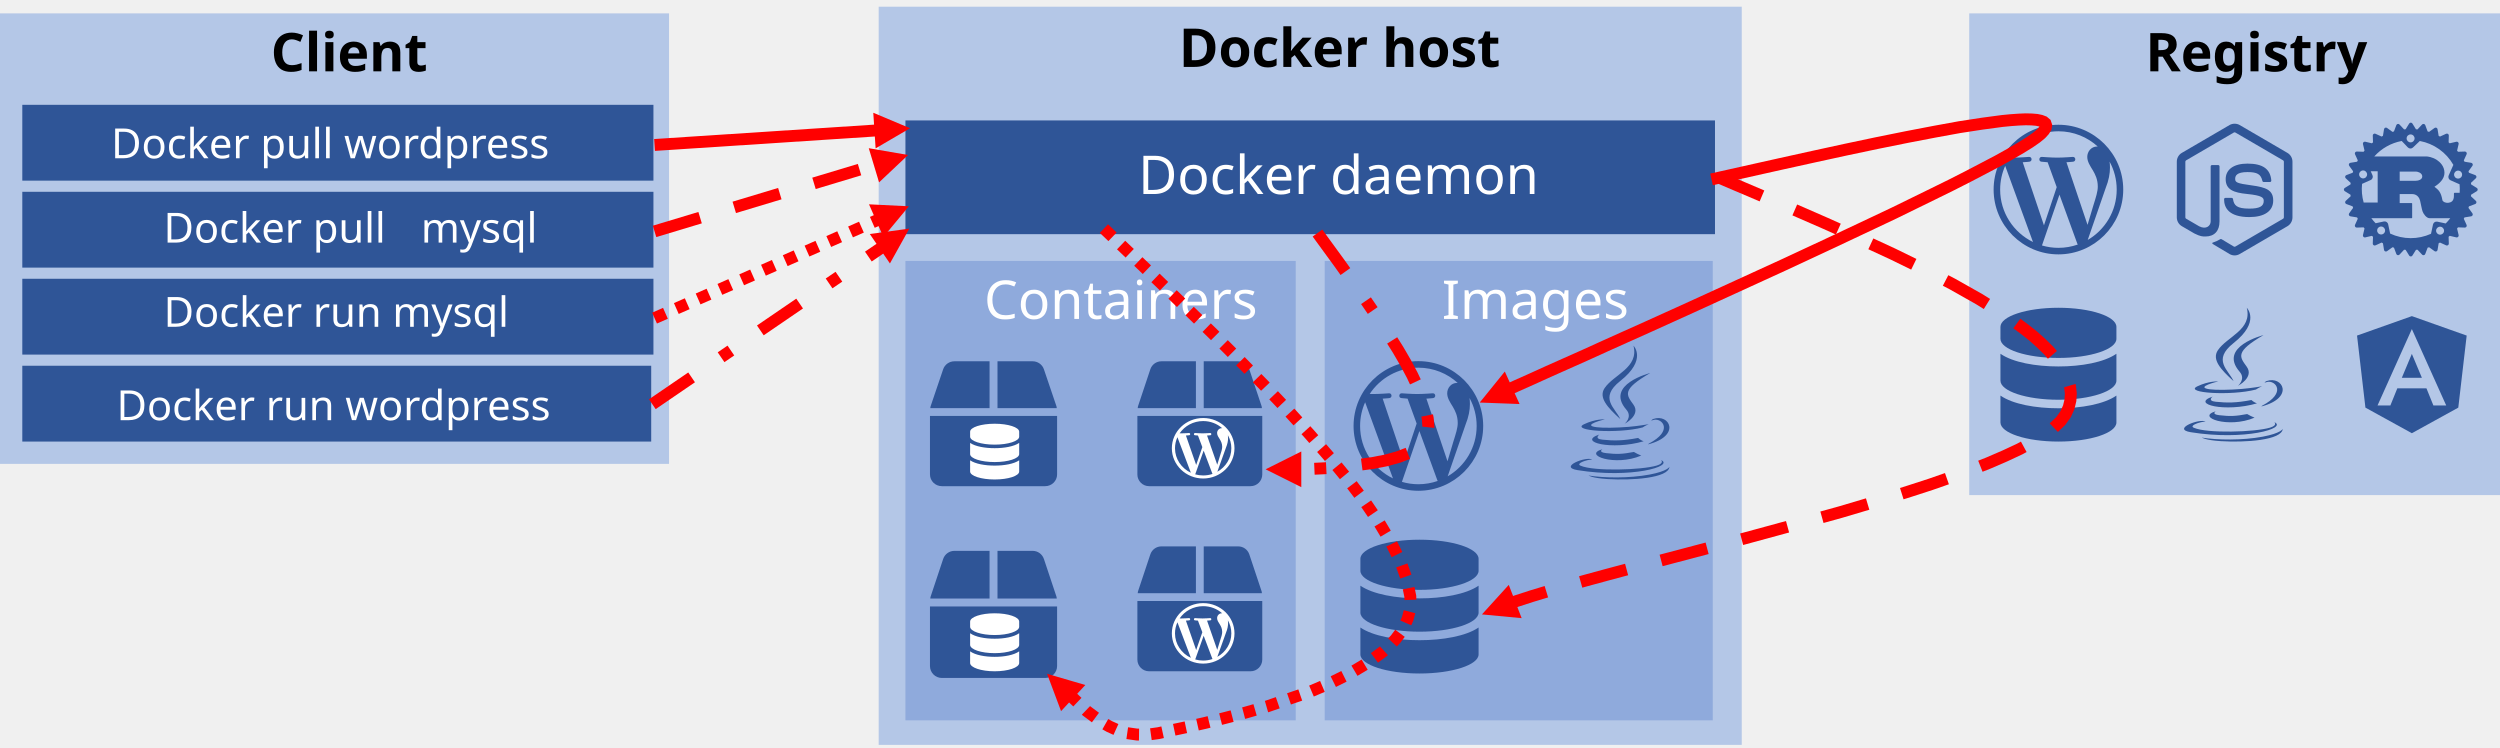
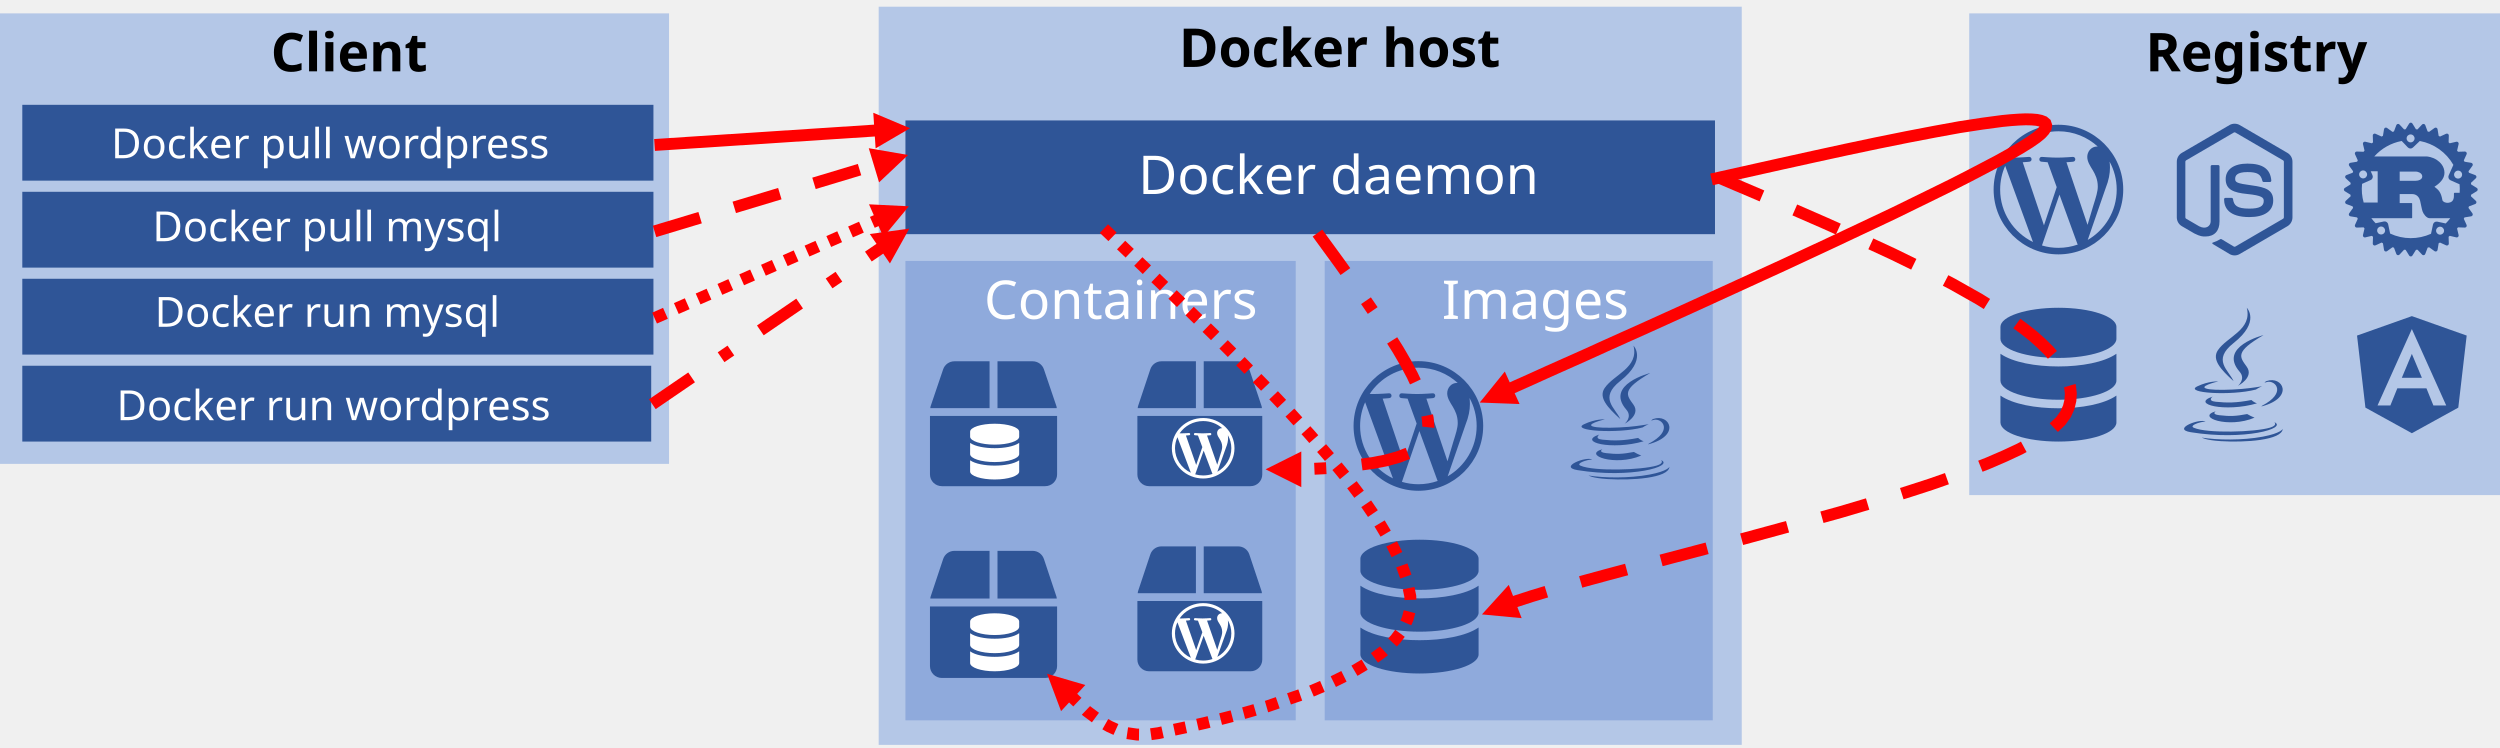
<svg xmlns="http://www.w3.org/2000/svg" width="1121" height="335" overflow="hidden" version="1.1" id="svg116">
  <defs id="defs52">
    <clipPath id="clip0">
      <path d="M84 203 1205 203 1205 538 84 538Z" fill-rule="evenodd" clip-rule="evenodd" id="path1" />
    </clipPath>
    <clipPath id="clip1">
      <path d="M981 341 1033 341 1033 401 981 401Z" fill-rule="evenodd" clip-rule="evenodd" id="path2" />
    </clipPath>
    <clipPath id="clip2">
      <path d="M981 341 1033 341 1033 401 981 401Z" fill-rule="evenodd" clip-rule="evenodd" id="path3" />
    </clipPath>
    <clipPath id="clip3">
      <path d="M981 341 1033 341 1033 401 981 401Z" fill-rule="evenodd" clip-rule="evenodd" id="path4" />
    </clipPath>
    <clipPath id="clip4">
      <path d="M977 258 1037 258 1037 318 977 318Z" fill-rule="evenodd" clip-rule="evenodd" id="path5" />
    </clipPath>
    <clipPath id="clip5">
      <path d="M977 258 1037 258 1037 318 977 318Z" fill-rule="evenodd" clip-rule="evenodd" id="path6" />
    </clipPath>
    <clipPath id="clip6">
      <path d="M977 258 1037 258 1037 318 977 318Z" fill-rule="evenodd" clip-rule="evenodd" id="path7" />
    </clipPath>
    <clipPath id="clip7">
      <path d="M1135 258 1195 258 1195 318 1135 318Z" fill-rule="evenodd" clip-rule="evenodd" id="path8" />
    </clipPath>
    <clipPath id="clip8">
      <path d="M1135 258 1195 258 1195 318 1135 318Z" fill-rule="evenodd" clip-rule="evenodd" id="path9" />
    </clipPath>
    <clipPath id="clip9">
      <path d="M1135 258 1195 258 1195 318 1135 318Z" fill-rule="evenodd" clip-rule="evenodd" id="path10" />
    </clipPath>
    <clipPath id="clip10">
      <path d="M1063 341 1108 341 1108 401 1063 401Z" fill-rule="evenodd" clip-rule="evenodd" id="path11" />
    </clipPath>
    <clipPath id="clip11">
      <path d="M1063 341 1108 341 1108 401 1063 401Z" fill-rule="evenodd" clip-rule="evenodd" id="path12" />
    </clipPath>
    <clipPath id="clip12">
      <path d="M1063 341 1108 341 1108 401 1063 401Z" fill-rule="evenodd" clip-rule="evenodd" id="path13" />
    </clipPath>
    <clipPath id="clip13">
      <path d="M1060 258 1112 258 1112 318 1060 318Z" fill-rule="evenodd" clip-rule="evenodd" id="path14" />
    </clipPath>
    <clipPath id="clip14">
      <path d="M1060 258 1112 258 1112 318 1060 318Z" fill-rule="evenodd" clip-rule="evenodd" id="path15" />
    </clipPath>
    <clipPath id="clip15">
      <path d="M1060 258 1112 258 1112 318 1060 318Z" fill-rule="evenodd" clip-rule="evenodd" id="path16" />
    </clipPath>
    <clipPath id="clip16">
      <path d="M1139 341 1192 341 1192 401 1139 401Z" fill-rule="evenodd" clip-rule="evenodd" id="path17" />
    </clipPath>
    <clipPath id="clip17">
      <path d="M1139 341 1192 341 1192 401 1139 401Z" fill-rule="evenodd" clip-rule="evenodd" id="path18" />
    </clipPath>
    <clipPath id="clip18">
      <path d="M1139 341 1192 341 1192 401 1139 401Z" fill-rule="evenodd" clip-rule="evenodd" id="path19" />
    </clipPath>
    <clipPath id="clip19">
      <path d="M501 365 558 365 558 421 501 421Z" fill-rule="evenodd" clip-rule="evenodd" id="path20" />
    </clipPath>
    <clipPath id="clip20">
      <path d="M501 365 558 365 558 421 501 421Z" fill-rule="evenodd" clip-rule="evenodd" id="path21" />
    </clipPath>
    <clipPath id="clip21">
      <path d="M501 365 558 365 558 421 501 421Z" fill-rule="evenodd" clip-rule="evenodd" id="path22" />
    </clipPath>
    <clipPath id="clip22">
      <path d="M690 364 750 364 750 424 690 424Z" fill-rule="evenodd" clip-rule="evenodd" id="path23" />
    </clipPath>
    <clipPath id="clip23">
      <path d="M690 364 750 364 750 424 690 424Z" fill-rule="evenodd" clip-rule="evenodd" id="path24" />
    </clipPath>
    <clipPath id="clip24">
      <path d="M690 364 750 364 750 424 690 424Z" fill-rule="evenodd" clip-rule="evenodd" id="path25" />
    </clipPath>
    <clipPath id="clip25">
      <path d="M694 445 747 445 747 505 694 505Z" fill-rule="evenodd" clip-rule="evenodd" id="path26" />
    </clipPath>
    <clipPath id="clip26">
      <path d="M694 445 747 445 747 505 694 505Z" fill-rule="evenodd" clip-rule="evenodd" id="path27" />
    </clipPath>
    <clipPath id="clip27">
      <path d="M694 445 747 445 747 505 694 505Z" fill-rule="evenodd" clip-rule="evenodd" id="path28" />
    </clipPath>
    <clipPath id="clip28">
      <path d="M788 358 833 358 833 418 788 418Z" fill-rule="evenodd" clip-rule="evenodd" id="path29" />
    </clipPath>
    <clipPath id="clip29">
      <path d="M788 358 833 358 833 418 788 418Z" fill-rule="evenodd" clip-rule="evenodd" id="path30" />
    </clipPath>
    <clipPath id="clip30">
      <path d="M788 358 833 358 833 418 788 418Z" fill-rule="evenodd" clip-rule="evenodd" id="path31" />
    </clipPath>
    <clipPath id="clip31">
      <path d="M519 393 541 393 541 418 519 418Z" fill-rule="evenodd" clip-rule="evenodd" id="path32" />
    </clipPath>
    <clipPath id="clip32">
      <path d="M519 393 541 393 541 418 519 418Z" fill-rule="evenodd" clip-rule="evenodd" id="path33" />
    </clipPath>
    <clipPath id="clip33">
      <path d="M519 393 541 393 541 418 519 418Z" fill-rule="evenodd" clip-rule="evenodd" id="path34" />
    </clipPath>
    <clipPath id="clip34">
      <path d="M501 450 558 450 558 507 501 507Z" fill-rule="evenodd" clip-rule="evenodd" id="path35" />
    </clipPath>
    <clipPath id="clip35">
      <path d="M501 450 558 450 558 507 501 507Z" fill-rule="evenodd" clip-rule="evenodd" id="path36" />
    </clipPath>
    <clipPath id="clip36">
      <path d="M501 450 558 450 558 507 501 507Z" fill-rule="evenodd" clip-rule="evenodd" id="path37" />
    </clipPath>
    <clipPath id="clip37">
      <path d="M519 478 541 478 541 504 519 504Z" fill-rule="evenodd" clip-rule="evenodd" id="path38" />
    </clipPath>
    <clipPath id="clip38">
      <path d="M519 478 541 478 541 504 519 504Z" fill-rule="evenodd" clip-rule="evenodd" id="path39" />
    </clipPath>
    <clipPath id="clip39">
      <path d="M519 478 541 478 541 504 519 504Z" fill-rule="evenodd" clip-rule="evenodd" id="path40" />
    </clipPath>
    <clipPath id="clip40">
      <path d="M594 365 650 365 650 421 594 421Z" fill-rule="evenodd" clip-rule="evenodd" id="path41" />
    </clipPath>
    <clipPath id="clip41">
      <path d="M594 365 650 365 650 421 594 421Z" fill-rule="evenodd" clip-rule="evenodd" id="path42" />
    </clipPath>
    <clipPath id="clip42">
      <path d="M594 365 650 365 650 421 594 421Z" fill-rule="evenodd" clip-rule="evenodd" id="path43" />
    </clipPath>
    <clipPath id="clip43">
      <path d="M609 390 638 390 638 418 609 418Z" fill-rule="evenodd" clip-rule="evenodd" id="path44" />
    </clipPath>
    <clipPath id="clip44">
      <path d="M609 390 638 390 638 418 609 418Z" fill-rule="evenodd" clip-rule="evenodd" id="path45" />
    </clipPath>
    <clipPath id="clip45">
      <path d="M609 390 638 390 638 418 609 418Z" fill-rule="evenodd" clip-rule="evenodd" id="path46" />
    </clipPath>
    <clipPath id="clip46">
      <path d="M594 448 650 448 650 504 594 504Z" fill-rule="evenodd" clip-rule="evenodd" id="path47" />
    </clipPath>
    <clipPath id="clip47">
      <path d="M594 448 650 448 650 504 594 504Z" fill-rule="evenodd" clip-rule="evenodd" id="path48" />
    </clipPath>
    <clipPath id="clip48">
      <path d="M594 448 650 448 650 504 594 504Z" fill-rule="evenodd" clip-rule="evenodd" id="path49" />
    </clipPath>
    <clipPath id="clip49">
      <path d="M609 473 638 473 638 501 609 501Z" fill-rule="evenodd" clip-rule="evenodd" id="path50" />
    </clipPath>
    <clipPath id="clip50">
      <path d="M609 473 638 473 638 501 609 501Z" fill-rule="evenodd" clip-rule="evenodd" id="path51" />
    </clipPath>
    <clipPath id="clip51">
      <path d="M609 473 638 473 638 501 609 501Z" fill-rule="evenodd" clip-rule="evenodd" id="path52" />
    </clipPath>
  </defs>
  <g clip-path="url(#clip0)" transform="translate(-84 -203)" id="g116">
    <rect x="967" y="209" width="238" height="216" fill="#B4C7E7" id="rect52" />
    <text font-family="Calibri,Calibri_MSFontService,sans-serif" font-weight="700" font-size="24" transform="translate(1046.04 235)" id="text52">Registry</text>
    <g clip-path="url(#clip1)" id="g55">
      <g clip-path="url(#clip2)" id="g54">
        <g clip-path="url(#clip3)" id="g53">
          <path d="M52 8.49 52 13.796C52 18.472 40.354 22.286 26 22.286 11.646 22.286 0 18.472 0 13.796L0 8.49C0 3.814 11.646 0 26 0 40.354 0 52 3.814 52 8.49ZM52 20.429 52 32.367C52 37.043 40.354 40.857 26 40.857 11.646 40.857 0 37.043 0 32.367L0 20.429C5.586 24.276 15.81 26.066 26 26.066 36.19 26.066 46.414 24.276 52 20.429ZM52 39 52 50.939C52 55.615 40.354 59.429 26 59.429 11.646 59.429 0 55.615 0 50.939L0 39C5.586 42.847 15.81 44.638 26 44.638 36.19 44.638 46.414 42.847 52 39Z" fill="#2F5597" transform="matrix(1 0 -0 1.00962 981 341)" id="path53" />
        </g>
      </g>
    </g>
    <g clip-path="url(#clip4)" id="g58">
      <g clip-path="url(#clip5)" id="g57">
        <g clip-path="url(#clip6)" id="g56">
          <path d="M1007 258.938C990.98 258.938 977.938 271.969 977.938 288 977.938 304.02 990.98 317.063 1007 317.063 1023.02 317.063 1036.06 304.02 1036.06 288 1036.06 271.969 1023.02 258.938 1007 258.938ZM980.867 288C980.867 284.215 981.676 280.617 983.129 277.371L995.598 311.52C986.879 307.277 980.867 298.336 980.867 288ZM1007 314.133C1004.43 314.133 1001.96 313.758 999.617 313.066L1007.46 290.285 1015.48 312.293C1015.54 312.422 1015.6 312.539 1015.67 312.656 1012.96 313.605 1010.05 314.133 1007 314.133ZM1010.6 275.754C1012.17 275.672 1013.59 275.508 1013.59 275.508 1014.99 275.344 1014.83 273.27 1013.42 273.352 1013.42 273.352 1009.19 273.68 1006.46 273.68 1003.89 273.68 999.582 273.352 999.582 273.352 998.176 273.27 998.012 275.426 999.418 275.508 999.418 275.508 1000.75 275.672 1002.16 275.754L1006.23 286.91 1000.51 304.055 990.992 275.754C992.563 275.672 993.98 275.508 993.98 275.508 995.387 275.344 995.223 273.27 993.816 273.352 993.816 273.352 989.586 273.68 986.855 273.68 986.363 273.68 985.789 273.668 985.168 273.645 989.844 266.555 997.871 261.867 1007 261.867 1013.8 261.867 1020 264.469 1024.65 268.723 1024.53 268.711 1024.43 268.699 1024.31 268.699 1021.74 268.699 1019.93 270.938 1019.93 273.34 1019.93 275.496 1021.17 277.313 1022.49 279.469 1023.49 281.203 1024.65 283.441 1024.65 286.676 1024.65 288.914 1023.79 291.504 1022.66 295.125L1020.05 303.832 1010.6 275.754ZM1020.14 310.582 1028.12 287.508C1029.61 283.781 1030.11 280.805 1030.11 278.145 1030.11 277.184 1030.05 276.293 1029.93 275.461 1031.97 279.188 1033.13 283.453 1033.13 288 1033.13 297.645 1027.91 306.059 1020.14 310.582Z" fill="#2F5597" id="path55" />
        </g>
      </g>
    </g>
    <g clip-path="url(#clip7)" id="g61">
      <g clip-path="url(#clip8)" id="g60">
        <g clip-path="url(#clip9)" id="g59">
          <path d="M1194.59 287.268 1192.04 285.684C1192.02 285.45 1192 285.224 1191.97 284.995L1194.16 282.945C1194.51 282.62 1194.53 282.075 1194.21 281.727 1194.11 281.63 1194 281.556 1193.88 281.509L1191.07 280.454C1191 280.234 1190.94 280.011 1190.87 279.793L1192.63 277.352C1192.91 276.966 1192.82 276.428 1192.43 276.15 1192.32 276.073 1192.2 276.021 1192.07 276L1189.09 275.514C1188.98 275.311 1188.88 275.109 1188.77 274.91L1190.02 272.166C1190.22 271.733 1190.03 271.222 1189.59 271.025 1189.47 270.97 1189.34 270.943 1189.21 270.948L1186.18 271.055C1186.04 270.881 1185.9 270.709 1185.76 270.539L1186.45 267.591C1186.55 267.127 1186.27 266.663 1185.8 266.555 1185.67 266.525 1185.54 266.525 1185.41 266.555L1182.46 267.25C1182.29 267.107 1182.12 266.966 1181.95 266.827L1182.05 263.801C1182.07 263.326 1181.7 262.924 1181.23 262.904 1181.09 262.898 1180.96 262.924 1180.83 262.98L1178.09 264.238C1177.89 264.128 1177.69 264.022 1177.49 263.918L1177 260.939C1176.92 260.47 1176.48 260.151 1176.01 260.227 1175.88 260.249 1175.76 260.3 1175.65 260.378L1173.2 262.132C1172.99 262.063 1172.76 262 1172.54 261.936L1171.49 259.124C1171.32 258.678 1170.82 258.453 1170.38 258.62 1170.25 258.666 1170.14 258.741 1170.05 258.838L1168 261.032C1167.77 261.007 1167.54 260.987 1167.31 260.967L1165.73 258.408C1165.48 258.003 1164.95 257.878 1164.55 258.129 1164.43 258.199 1164.34 258.294 1164.27 258.408L1162.68 260.965C1162.45 260.985 1162.22 261.005 1162 261.029L1159.94 258.836C1159.62 258.488 1159.07 258.47 1158.73 258.795 1158.63 258.885 1158.56 258.997 1158.51 259.121L1157.45 261.934C1157.23 261.998 1157.01 262.061 1156.79 262.131L1154.35 260.373C1153.96 260.096 1153.43 260.184 1153.15 260.571 1153.07 260.679 1153.02 260.803 1153 260.934L1152.51 263.912C1152.31 264.018 1152.11 264.122 1151.91 264.232L1149.17 262.986C1148.73 262.789 1148.22 262.98 1148.02 263.413 1147.97 263.536 1147.94 263.671 1147.95 263.807L1148.06 266.831C1147.88 266.971 1147.7 267.111 1147.54 267.254L1144.59 266.555C1144.13 266.446 1143.66 266.735 1143.55 267.199 1143.52 267.328 1143.52 267.462 1143.55 267.591L1144.25 270.539C1144.11 270.709 1143.96 270.882 1143.83 271.056L1140.8 270.949C1140.5 270.94 1140.22 271.084 1140.05 271.331 1139.89 271.579 1139.86 271.896 1139.99 272.167L1141.24 274.91C1141.13 275.109 1141.02 275.312 1140.92 275.515L1137.94 276C1137.47 276.076 1137.15 276.519 1137.23 276.989 1137.25 277.12 1137.3 277.244 1137.38 277.352L1139.14 279.792C1139.07 280.011 1139 280.234 1138.94 280.455L1136.13 281.51C1135.68 281.677 1135.46 282.174 1135.62 282.619 1135.67 282.743 1135.74 282.855 1135.84 282.946L1138.03 284.996C1138.01 285.225 1137.99 285.455 1137.97 285.686L1135.41 287.268C1135 287.518 1134.88 288.049 1135.13 288.453 1135.2 288.567 1135.29 288.662 1135.41 288.732L1137.96 290.316C1137.98 290.55 1138 290.775 1138.03 291.004L1135.84 293.054C1135.49 293.379 1135.47 293.924 1135.79 294.272 1135.89 294.369 1136 294.443 1136.12 294.49L1138.93 295.545C1139 295.766 1139.06 295.987 1139.13 296.207L1137.37 298.648C1137.1 299.034 1137.18 299.572 1137.57 299.85 1137.68 299.927 1137.8 299.979 1137.93 300L1140.91 300.486C1141.02 300.688 1141.12 300.891 1141.23 301.089L1139.99 303.834C1139.86 304.106 1139.89 304.422 1140.05 304.67 1140.22 304.922 1140.5 305.068 1140.8 305.052L1143.83 304.945C1143.97 305.119 1144.11 305.291 1144.25 305.461L1143.55 308.409C1143.45 308.873 1143.73 309.337 1144.2 309.445 1144.33 309.475 1144.46 309.475 1144.59 309.445L1147.54 308.75C1147.71 308.893 1147.88 309.034 1148.06 309.173L1147.95 312.199C1147.93 312.675 1148.3 313.074 1148.78 313.091 1148.91 313.095 1149.04 313.069 1149.17 313.014L1151.91 311.762C1152.11 311.872 1152.31 311.977 1152.51 312.082L1153 315.061C1153.08 315.53 1153.52 315.849 1153.99 315.773 1154.12 315.751 1154.24 315.699 1154.35 315.621L1156.79 313.863C1157.01 313.934 1157.23 313.996 1157.46 314.06L1158.51 316.873C1158.68 317.318 1159.18 317.543 1159.62 317.375 1159.74 317.329 1159.86 317.254 1159.95 317.159L1162 314.965C1162.22 314.989 1162.46 315.009 1162.69 315.029L1164.27 317.586C1164.52 317.991 1165.05 318.116 1165.45 317.865 1165.57 317.795 1165.66 317.7 1165.73 317.586L1167.32 315.029C1167.55 315.009 1167.78 314.989 1168.01 314.964L1170.06 317.159C1170.38 317.506 1170.93 317.523 1171.28 317.197 1171.37 317.107 1171.45 316.996 1171.49 316.873L1172.55 314.06C1172.77 313.996 1172.99 313.934 1173.21 313.863L1175.65 315.621C1176.03 315.899 1176.57 315.812 1176.85 315.427 1176.93 315.318 1176.98 315.193 1177 315.061L1177.49 312.082C1177.69 311.977 1177.89 311.872 1178.09 311.762L1180.84 313.014C1181.27 313.211 1181.78 313.02 1181.98 312.587 1182.03 312.465 1182.06 312.333 1182.05 312.199L1181.95 309.173C1182.12 309.034 1182.29 308.893 1182.46 308.75L1185.41 309.445C1185.87 309.554 1186.34 309.265 1186.45 308.801 1186.48 308.672 1186.48 308.538 1186.45 308.409L1185.75 305.461C1185.89 305.291 1186.03 305.12 1186.17 304.945L1189.2 305.052C1189.5 305.065 1189.78 304.92 1189.95 304.67 1190.11 304.422 1190.14 304.106 1190.01 303.834L1188.76 301.09C1188.87 300.891 1188.98 300.688 1189.08 300.486L1192.06 300C1192.53 299.924 1192.85 299.481 1192.77 299.011 1192.75 298.88 1192.7 298.756 1192.62 298.648L1190.86 296.207C1190.93 295.987 1191 295.766 1191.06 295.545L1193.87 294.49C1194.32 294.323 1194.54 293.826 1194.38 293.381 1194.33 293.257 1194.26 293.145 1194.16 293.054L1191.96 291.004C1191.99 290.775 1192.01 290.545 1192.03 290.316L1194.59 288.732C1194.99 288.482 1195.12 287.951 1194.87 287.547 1194.8 287.433 1194.7 287.338 1194.59 287.268ZM1176.9 302.394C1176.02 302.205 1175.15 302.766 1174.96 303.646L1174.07 307.826C1168.24 310.466 1161.55 310.435 1155.74 307.739L1154.85 303.56C1154.66 302.682 1153.8 302.122 1152.92 302.308 1152.92 302.308 1152.92 302.308 1152.92 302.309L1149.23 303.101C1148.54 302.394 1147.9 301.642 1147.32 300.85L1165.27 300.85C1165.47 300.85 1165.61 300.816 1165.61 300.626L1165.61 294.275C1165.61 294.091 1165.47 294.052 1165.27 294.052L1160.02 294.052 1160.02 290.026 1165.7 290.026C1166.22 290.026 1168.48 290.176 1169.19 293.058 1169.42 293.943 1169.92 296.824 1170.26 297.745 1170.59 298.779 1171.97 300.846 1173.43 300.846L1182.7 300.846C1182.07 301.678 1181.4 302.465 1180.66 303.2ZM1179.92 306.436C1179.92 307.422 1179.12 308.222 1178.13 308.222 1177.14 308.222 1176.34 307.422 1176.34 306.436 1176.34 305.452 1177.14 304.653 1178.13 304.65L1178.18 304.65C1179.14 304.677 1179.91 305.469 1179.91 306.436ZM1153.48 306.356C1153.48 307.343 1152.68 308.142 1151.69 308.141 1150.7 308.14 1149.9 307.34 1149.91 306.354 1149.91 305.368 1150.7 304.57 1151.69 304.569L1151.74 304.569C1152.71 304.601 1153.47 305.392 1153.47 306.356ZM1143.15 285.439 1147 283.729C1147.82 283.365 1148.19 282.404 1147.83 281.582 1147.83 281.582 1147.83 281.581 1147.83 281.58L1147.03 279.797 1150.15 279.797 1150.15 293.828 1143.87 293.828C1143.09 291.104 1142.85 288.255 1143.15 285.439ZM1141.83 281.214C1141.83 280.227 1142.63 279.427 1143.62 279.427L1143.67 279.427C1144.66 279.454 1145.43 280.276 1145.41 281.262 1145.38 282.248 1144.56 283.025 1143.57 282.997 1142.6 282.97 1141.84 282.179 1141.84 281.212ZM1160.02 284.084 1160.02 279.945 1167.44 279.945C1167.82 279.945 1170.14 280.386 1170.14 282.127 1170.14 283.567 1168.36 284.084 1166.89 284.084ZM1181.76 293.943C1180.61 294.075 1179.34 293.46 1179.18 292.76 1178.5 288.953 1177.38 288.143 1175.6 286.737 1177.81 285.336 1180.1 283.263 1180.1 280.495 1180.1 277.505 1178.05 275.621 1176.66 274.697 1174.69 273.408 1172.52 273.146 1171.94 273.146L1148.63 273.146C1151.85 269.546 1156.17 267.108 1160.92 266.21L1163.67 269.093C1164.29 269.741 1165.31 269.768 1165.96 269.151 1165.97 269.149 1165.97 269.147 1165.97 269.145L1169.05 266.215C1175.39 267.403 1180.89 271.322 1184.09 276.929L1181.98 281.684C1181.63 282.506 1181.99 283.463 1182.81 283.832L1186.87 285.628C1186.99 286.895 1187.01 288.171 1186.91 289.441L1184.65 289.441C1184.43 289.441 1184.34 289.59 1184.34 289.808L1184.34 290.842C1184.34 293.273 1182.97 293.81 1181.76 293.943ZM1163.13 265.056C1163.13 264.072 1163.92 263.275 1164.91 263.273L1164.96 263.273C1165.95 263.301 1166.72 264.122 1166.7 265.108 1166.67 266.094 1165.85 266.871 1164.86 266.844 1163.89 266.817 1163.12 266.024 1163.13 265.056ZM1186.19 283.078C1185.21 283.078 1184.41 282.279 1184.41 281.292 1184.41 280.306 1185.21 279.506 1186.19 279.506L1186.24 279.506C1187.23 279.521 1188.02 280.332 1188 281.318 1187.99 282.304 1187.18 283.092 1186.19 283.078Z" fill="#2F5597" id="path58" />
        </g>
      </g>
    </g>
    <g clip-path="url(#clip10)" id="g64">
      <g clip-path="url(#clip11)" id="g63">
        <g clip-path="url(#clip12)" id="g62">
          <path d="M1095.55 377.668C1096.7 376.883 1098.29 376.203 1098.29 376.203 1098.29 376.203 1093.75 377.023 1089.24 377.398 1083.72 377.855 1077.79 377.949 1074.82 377.551 1067.77 376.613 1078.68 374.023 1078.68 374.023 1078.68 374.023 1074.45 373.742 1069.24 376.25 1063.09 379.227 1084.47 380.586 1095.55 377.668ZM1085.54 373.906C1083.31 368.902 1075.8 364.508 1085.54 356.82 1097.69 347.234 1091.46 341 1091.46 341 1093.98 350.902 1082.6 353.902 1078.49 360.055 1075.68 364.262 1079.86 368.773 1085.54 373.906ZM1098.97 353.258C1098.98 353.258 1078.44 358.391 1088.25 369.688 1091.14 373.016 1087.49 376.016 1087.49 376.016 1087.49 376.016 1094.83 372.219 1091.46 367.473 1088.31 363.043 1085.89 360.84 1098.97 353.258ZM1098.25 384.957C1098.19 385.069 1098.11 385.171 1098.02 385.262 1113.06 381.313 1107.52 371.328 1100.34 373.859 1099.95 374.002 1099.62 374.259 1099.38 374.598 1099.8 374.446 1100.23 374.328 1100.67 374.246 1104.3 373.484 1109.52 379.109 1098.25 384.957ZM1103.78 392.258C1103.78 392.258 1105.48 393.652 1101.92 394.742 1095.13 396.793 1073.7 397.414 1067.75 394.824 1065.6 393.898 1069.62 392.598 1070.89 392.328 1072.2 392.047 1072.96 392.094 1072.96 392.094 1070.58 390.418 1057.57 395.387 1066.35 396.805 1090.29 400.695 1109.99 395.059 1103.78 392.258ZM1077.58 387.406C1068.36 389.984 1083.2 395.305 1094.94 390.277 1093.79 389.832 1092.69 389.291 1091.63 388.66 1086.4 389.656 1083.97 389.727 1079.21 389.188 1075.29 388.742 1077.58 387.406 1077.58 387.406ZM1098.65 398.797C1089.43 400.531 1078.05 400.332 1071.31 399.219 1071.31 399.207 1072.7 400.355 1079.8 400.813 1090.6 401.504 1107.2 400.426 1107.58 395.316 1107.58 395.316 1106.83 397.25 1098.65 398.797ZM1093.54 382.367C1086.61 383.703 1082.59 383.668 1077.51 383.141 1073.59 382.73 1076.15 380.832 1076.15 380.832 1065.98 384.207 1081.8 388.027 1096.02 383.867 1095.1 383.543 1094.26 383.032 1093.54 382.367Z" fill="#2F5597" id="path61" />
        </g>
      </g>
    </g>
    <g clip-path="url(#clip13)" id="g67">
      <g clip-path="url(#clip14)" id="g66">
        <g clip-path="url(#clip15)" id="g65">
          <path d="M26 58.964C25.222 58.964 24.433 58.755 23.748 58.361L16.587 54.124C15.519 53.52 16.041 53.312 16.389 53.196 17.817 52.696 18.107 52.592 19.628 51.721 19.79 51.629 19.999 51.663 20.162 51.768L25.663 55.029C25.861 55.145 26.139 55.145 26.325 55.029L47.763 42.656C47.961 42.54 48.088 42.308 48.088 42.076L48.088 17.329C48.088 17.086 47.961 16.865 47.752 16.738L26.325 4.376C26.128 4.26 25.861 4.26 25.663 4.376L4.248 16.749C4.039 16.865 3.912 17.097 3.912 17.341L3.912 42.076C3.912 42.308 4.039 42.54 4.248 42.645L10.121 46.034C13.313 47.624 15.263 45.755 15.263 43.863L15.263 19.442C15.263 19.094 15.542 18.827 15.89 18.827L18.606 18.827C18.943 18.827 19.233 19.094 19.233 19.442L19.233 43.875C19.233 48.123 16.912 50.561 12.884 50.561 11.642 50.561 10.667 50.561 7.951 49.214L2.333 45.976C0.94 45.175 0.081 43.678 0.081 42.064L0.081 17.329C0.081 15.728 0.94 14.219 2.333 13.418L23.748 1.045C25.106 0.279 26.905 0.279 28.252 1.045L49.69 13.43C51.083 14.23 51.942 15.728 51.942 17.341L51.942 42.076C51.942 43.678 51.083 45.175 49.69 45.987L28.252 58.361C27.567 58.755 26.789 58.964 26 58.964ZM43.306 34.578C43.306 29.946 40.172 28.716 33.591 27.846 26.929 26.963 26.255 26.511 26.255 24.955 26.255 23.667 26.824 21.949 31.757 21.949 36.156 21.949 37.781 22.901 38.455 25.872 38.513 26.151 38.768 26.36 39.058 26.36L41.844 26.36C42.018 26.36 42.18 26.29 42.296 26.163 42.413 26.035 42.471 25.861 42.459 25.687 42.029 20.568 38.629 18.188 31.757 18.188 25.64 18.188 21.995 20.765 21.995 25.095 21.995 29.784 25.629 31.084 31.49 31.664 38.513 32.349 39.058 33.382 39.058 34.763 39.058 37.154 37.131 38.176 32.616 38.176 26.94 38.176 25.698 36.748 25.28 33.928 25.234 33.626 24.979 33.405 24.665 33.405L21.891 33.405C21.543 33.405 21.276 33.684 21.276 34.02 21.276 37.63 23.238 41.937 32.628 41.937 39.406 41.925 43.306 39.244 43.306 34.578Z" fill="#2F5597" transform="matrix(1 0 -0 1.00962 1060 258)" id="path64" />
        </g>
      </g>
    </g>
    <g clip-path="url(#clip16)" id="g70">
      <g clip-path="url(#clip17)" id="g69">
        <g clip-path="url(#clip18)" id="g68">
          <path d="M21.762 31.418 30.691 31.418 26.227 20.684 21.762 31.418ZM26.227 3.75 1.875 12.469 5.602 44.777 26.227 56.25 46.852 44.777 50.578 12.469ZM41.484 43.805 35.789 43.805 32.719 36.141 19.758 36.141 16.688 43.805 10.98 43.805 26.227 9.551Z" fill="#2F5597" transform="matrix(1.00952 0 -0 1 1139 341)" id="path67" />
        </g>
      </g>
    </g>
    <rect x="478" y="206" width="387" height="331" fill="#B4C7E7" id="rect70" />
    <text font-family="Calibri,Calibri_MSFontService,sans-serif" font-weight="700" font-size="24" transform="translate(612.621 233)" id="text70">Docker host</text>
    <rect x="490" y="257" width="363" height="51" fill="#2F5597" id="rect71" />
    <text fill="#FFFFFF" font-family="Calibri,Calibri_MSFontService,sans-serif" font-weight="400" font-size="24" transform="translate(594.374 290)" id="text71">Docker daemon</text>
    <rect x="490" y="320" width="175" height="206" fill="#8FAADC" id="rect72" />
    <text fill="#FFFFFF" font-family="Calibri,Calibri_MSFontService,sans-serif" font-weight="400" font-size="24" transform="translate(525.243 346)" id="text72">Containers</text>
    <rect x="678" y="320" width="174" height="206" fill="#8FAADC" id="rect73" />
    <text fill="#FFFFFF" font-family="Calibri,Calibri_MSFontService,sans-serif" font-weight="400" font-size="24" transform="translate(730.542 346)" id="text73">Images</text>
    <g clip-path="url(#clip19)" id="g75">
      <g clip-path="url(#clip20)" id="g74">
        <g clip-path="url(#clip21)" id="g73">
          <path d="M55.727 20.191 50.192 3.587C49.481 1.444 47.48 0 45.216 0L29.75 0 29.75 21 55.858 21C55.814 20.727 55.814 20.453 55.727 20.191ZM26.25 0 10.784 0C8.52 0 6.519 1.444 5.808 3.587L0.273 20.191C0.186 20.453 0.186 20.727 0.142 21L26.25 21 26.25 0ZM0 24.5 0 50.75C0 53.648 2.352 56 5.25 56L50.75 56C53.648 56 56 53.648 56 50.75L56 24.5 0 24.5Z" fill="#2F5597" transform="matrix(1.01786 0 -0 1 501 365)" id="path73" />
        </g>
      </g>
    </g>
    <g clip-path="url(#clip22)" id="g78">
      <g clip-path="url(#clip23)" id="g77">
        <g clip-path="url(#clip24)" id="g76">
          <path d="M720 364.938C703.98 364.938 690.938 377.969 690.938 394 690.938 410.02 703.98 423.063 720 423.063 736.02 423.063 749.063 410.02 749.063 394 749.063 377.969 736.02 364.938 720 364.938ZM693.867 394C693.867 390.215 694.676 386.617 696.129 383.371L708.598 417.52C699.879 413.277 693.867 404.336 693.867 394ZM720 420.133C717.434 420.133 714.961 419.758 712.617 419.066L720.457 396.285 728.484 418.293C728.543 418.422 728.602 418.539 728.672 418.656 725.965 419.605 723.047 420.133 720 420.133ZM723.598 381.754C725.168 381.672 726.586 381.508 726.586 381.508 727.992 381.344 727.828 379.27 726.422 379.352 726.422 379.352 722.191 379.68 719.461 379.68 716.895 379.68 712.582 379.352 712.582 379.352 711.176 379.27 711.012 381.426 712.418 381.508 712.418 381.508 713.754 381.672 715.16 381.754L719.227 392.91 713.508 410.055 703.992 381.754C705.563 381.672 706.98 381.508 706.98 381.508 708.387 381.344 708.223 379.27 706.816 379.352 706.816 379.352 702.586 379.68 699.855 379.68 699.363 379.68 698.789 379.668 698.168 379.645 702.844 372.555 710.871 367.867 720 367.867 726.797 367.867 732.996 370.469 737.648 374.723 737.531 374.711 737.426 374.699 737.309 374.699 734.742 374.699 732.926 376.938 732.926 379.34 732.926 381.496 734.168 383.313 735.492 385.469 736.488 387.203 737.648 389.441 737.648 392.676 737.648 394.914 736.793 397.504 735.656 401.125L733.055 409.832 723.598 381.754ZM733.137 416.582 741.117 393.508C742.605 389.781 743.109 386.805 743.109 384.145 743.109 383.184 743.051 382.293 742.934 381.461 744.973 385.188 746.133 389.453 746.133 394 746.133 403.645 740.906 412.059 733.137 416.582Z" fill="#2F5597" id="path75" />
        </g>
      </g>
    </g>
    <g clip-path="url(#clip25)" id="g81">
      <g clip-path="url(#clip26)" id="g80">
        <g clip-path="url(#clip27)" id="g79">
          <path d="M52.5 8.571 52.5 13.929C52.5 18.65 40.742 22.5 26.25 22.5 11.758 22.5 0 18.65 0 13.929L0 8.571C0 3.85 11.758 0 26.25 0 40.742 0 52.5 3.85 52.5 8.571ZM52.5 20.625 52.5 32.679C52.5 37.4 40.742 41.25 26.25 41.25 11.758 41.25 0 37.4 0 32.679L0 20.625C5.64 24.509 15.962 26.317 26.25 26.317 36.538 26.317 46.86 24.509 52.5 20.625ZM52.5 39.375 52.5 51.429C52.5 56.15 40.742 60 26.25 60 11.758 60 0 56.15 0 51.429L0 39.375C5.64 43.259 15.962 45.067 26.25 45.067 36.538 45.067 46.86 43.259 52.5 39.375Z" fill="#2F5597" transform="matrix(1.00952 0 -0 1 694 445)" id="path78" />
        </g>
      </g>
    </g>
    <g clip-path="url(#clip28)" id="g84">
      <g clip-path="url(#clip29)" id="g83">
        <g clip-path="url(#clip30)" id="g82">
          <path d="M820.548 394.668C821.696 393.883 823.29 393.203 823.29 393.203 823.29 393.203 818.755 394.023 814.243 394.398 808.723 394.855 802.794 394.949 799.817 394.551 792.774 393.613 803.684 391.023 803.684 391.023 803.684 391.023 799.454 390.742 794.239 393.25 788.087 396.227 809.473 397.586 820.548 394.668ZM810.54 390.906C808.313 385.902 800.802 381.508 810.54 373.82 822.688 364.234 816.458 358 816.458 358 818.977 367.902 807.598 370.902 803.485 377.055 800.684 381.262 804.856 385.773 810.54 390.906ZM823.97 370.258C823.981 370.258 803.438 375.391 813.247 386.688 816.141 390.016 812.485 393.016 812.485 393.016 812.485 393.016 819.833 389.219 816.458 384.473 813.305 380.043 810.891 377.84 823.97 370.258ZM823.255 401.957C823.191 402.069 823.112 402.171 823.02 402.262 838.055 398.313 832.524 388.328 825.341 390.859 824.953 391.002 824.617 391.259 824.38 391.598 824.799 391.446 825.23 391.328 825.669 391.246 829.302 390.484 834.516 396.109 823.255 401.957ZM828.781 409.258C828.781 409.258 830.48 410.652 826.918 411.742 820.133 413.793 798.699 414.414 792.746 411.824 790.602 410.898 794.621 409.598 795.887 409.328 797.199 409.047 797.961 409.094 797.961 409.094 795.582 407.418 782.574 412.387 791.352 413.805 815.286 417.695 834.992 412.059 828.781 409.258ZM802.583 404.406C793.36 406.984 808.196 412.305 819.938 407.277 818.793 406.832 817.688 406.291 816.634 405.66 811.395 406.656 808.97 406.727 804.212 406.188 800.286 405.742 802.583 404.406 802.583 404.406ZM823.653 415.797C814.43 417.531 803.052 417.332 796.313 416.219 796.313 416.207 797.696 417.355 804.798 417.813 815.602 418.504 832.196 417.426 832.583 412.316 832.583 412.316 831.833 414.25 823.653 415.797ZM818.544 399.367C811.606 400.703 807.587 400.668 802.513 400.141 798.587 399.73 801.153 397.832 801.153 397.832 790.981 401.207 806.802 405.027 821.016 400.867 820.098 400.543 819.256 400.032 818.544 399.367Z" fill="#2F5597" id="path81" />
        </g>
      </g>
    </g>
    <g clip-path="url(#clip31)" id="g87">
      <g clip-path="url(#clip32)" id="g86">
        <g clip-path="url(#clip33)" id="g85">
          <path d="M21.875 3.571 21.875 5.804C21.875 7.771 16.976 9.375 10.938 9.375 4.899 9.375 0 7.771 0 5.804L0 3.571C0 1.604 4.899 0 10.938 0 16.976 0 21.875 1.604 21.875 3.571ZM21.875 8.594 21.875 13.616C21.875 15.583 16.976 17.188 10.938 17.188 4.899 17.188 0 15.583 0 13.616L0 8.594C2.35 10.212 6.651 10.965 10.938 10.965 15.224 10.965 19.525 10.212 21.875 8.594ZM21.875 16.406 21.875 21.429C21.875 23.396 16.976 25 10.938 25 4.899 25 0 23.396 0 21.429L0 16.406C2.35 18.025 6.651 18.778 10.938 18.778 15.224 18.778 19.525 18.025 21.875 16.406Z" fill="#FFFFFF" transform="matrix(1.00571 0 -0 1 519 393)" id="path84" />
        </g>
      </g>
    </g>
    <g clip-path="url(#clip34)" id="g90">
      <g clip-path="url(#clip35)" id="g89">
        <g clip-path="url(#clip36)" id="g88">
          <path d="M557.722 470.551 552.089 453.652C551.365 451.47 549.328 450 547.023 450L531.281 450 531.281 471.375 557.855 471.375C557.811 471.097 557.811 470.818 557.722 470.551ZM527.719 450 511.977 450C509.672 450 507.635 451.47 506.912 453.652L501.278 470.551C501.189 470.818 501.189 471.097 501.145 471.375L527.719 471.375 527.719 450ZM501 474.938 501 501.656C501 504.606 503.394 507 506.344 507L552.656 507C555.606 507 558 504.606 558 501.656L558 474.938 501 474.938Z" fill="#2F5597" id="path87" />
        </g>
      </g>
    </g>
    <g clip-path="url(#clip37)" id="g93">
      <g clip-path="url(#clip38)" id="g92">
        <g clip-path="url(#clip39)" id="g91">
          <path d="M22 3.592 22 5.837C22 7.815 17.073 9.429 11 9.429 4.927 9.429 0 7.815 0 5.837L0 3.592C0 1.614 4.927 0 11 0 17.073 0 22 1.614 22 3.592ZM22 8.643 22 13.694C22 15.672 17.073 17.286 11 17.286 4.927 17.286 0 15.672 0 13.694L0 8.643C2.363 10.27 6.689 11.028 11 11.028 15.311 11.028 19.637 10.27 22 8.643ZM22 16.5 22 21.551C22 23.529 17.073 25.143 11 25.143 4.927 25.143 0 23.529 0 21.551L0 16.5C2.363 18.128 6.689 18.885 11 18.885 15.311 18.885 19.637 18.128 22 16.5Z" fill="#FFFFFF" transform="matrix(1 0 -0 1.03409 519 478)" id="path90" />
        </g>
      </g>
    </g>
    <g clip-path="url(#clip40)" id="g96">
      <g clip-path="url(#clip41)" id="g95">
        <g clip-path="url(#clip42)" id="g94">
          <path d="M649.727 385.191 644.192 368.587C643.481 366.444 641.48 365 639.216 365L623.75 365 623.75 386 649.858 386C649.814 385.727 649.814 385.453 649.727 385.191ZM620.25 365 604.784 365C602.52 365 600.519 366.444 599.808 368.587L594.273 385.191C594.186 385.453 594.186 385.727 594.142 386L620.25 386 620.25 365ZM594 389.5 594 415.75C594 418.648 596.352 421 599.25 421L644.75 421C647.648 421 650 418.648 650 415.75L650 389.5 594 389.5Z" fill="#2F5597" id="path93" />
        </g>
      </g>
    </g>
    <g clip-path="url(#clip43)" id="g99">
      <g clip-path="url(#clip44)" id="g98">
        <g clip-path="url(#clip45)" id="g97">
          <path d="M14 0.438C6.524 0.438 0.438 6.519 0.438 14 0.438 21.476 6.524 27.562 14 27.562 21.476 27.562 27.562 21.476 27.562 14 27.562 6.519 21.476 0.438 14 0.438ZM1.805 14C1.805 12.234 2.182 10.555 2.86 9.04L8.679 24.976C4.61 22.996 1.805 18.823 1.805 14ZM14 26.195C12.802 26.195 11.648 26.02 10.555 25.698L14.213 15.066 17.959 25.337C17.987 25.397 18.014 25.452 18.047 25.506 16.784 25.949 15.422 26.195 14 26.195ZM15.679 8.285C16.412 8.247 17.073 8.17 17.073 8.17 17.73 8.094 17.653 7.126 16.997 7.164 16.997 7.164 15.023 7.317 13.748 7.317 12.551 7.317 10.538 7.164 10.538 7.164 9.882 7.126 9.805 8.132 10.462 8.17 10.462 8.17 11.085 8.247 11.741 8.285L13.639 13.491 10.97 21.492 6.53 8.285C7.263 8.247 7.924 8.17 7.924 8.17 8.58 8.094 8.504 7.126 7.848 7.164 7.848 7.164 5.873 7.317 4.599 7.317 4.37 7.317 4.102 7.312 3.812 7.301 5.994 3.992 9.74 1.805 14 1.805 17.172 1.805 20.065 3.019 22.236 5.004 22.181 4.998 22.132 4.993 22.077 4.993 20.88 4.993 20.032 6.037 20.032 7.159 20.032 8.165 20.612 9.012 21.23 10.019 21.695 10.828 22.236 11.873 22.236 13.382 22.236 14.427 21.837 15.635 21.306 17.325L20.092 21.388 15.679 8.285ZM20.131 24.538 23.855 13.77C24.549 12.031 24.784 10.642 24.784 9.401 24.784 8.952 24.757 8.537 24.702 8.148 25.654 9.887 26.195 11.878 26.195 14 26.195 18.501 23.756 22.427 20.131 24.538Z" fill="#FFFFFF" transform="matrix(1.03571 0 -0 1 609 390)" id="path96" />
        </g>
      </g>
    </g>
    <g clip-path="url(#clip46)" id="g102">
      <g clip-path="url(#clip47)" id="g101">
        <g clip-path="url(#clip48)" id="g100">
          <path d="M649.727 468.191 644.192 451.587C643.481 449.444 641.48 448 639.216 448L623.75 448 623.75 469 649.858 469C649.814 468.727 649.814 468.453 649.727 468.191ZM620.25 448 604.784 448C602.52 448 600.519 449.444 599.808 451.587L594.273 468.191C594.186 468.453 594.186 468.727 594.142 469L620.25 469 620.25 448ZM594 472.5 594 498.75C594 501.648 596.352 504 599.25 504L644.75 504C647.648 504 650 501.648 650 498.75L650 472.5 594 472.5Z" fill="#2F5597" id="path99" />
        </g>
      </g>
    </g>
    <g clip-path="url(#clip49)" id="g105">
      <g clip-path="url(#clip50)" id="g104">
        <g clip-path="url(#clip51)" id="g103">
          <path d="M14 0.438C6.524 0.438 0.438 6.519 0.438 14 0.438 21.476 6.524 27.562 14 27.562 21.476 27.562 27.562 21.476 27.562 14 27.562 6.519 21.476 0.438 14 0.438ZM1.805 14C1.805 12.234 2.182 10.555 2.86 9.04L8.679 24.976C4.61 22.996 1.805 18.823 1.805 14ZM14 26.195C12.802 26.195 11.648 26.02 10.555 25.698L14.213 15.066 17.959 25.337C17.987 25.397 18.014 25.452 18.047 25.506 16.784 25.949 15.422 26.195 14 26.195ZM15.679 8.285C16.412 8.247 17.073 8.17 17.073 8.17 17.73 8.094 17.653 7.126 16.997 7.164 16.997 7.164 15.023 7.317 13.748 7.317 12.551 7.317 10.538 7.164 10.538 7.164 9.882 7.126 9.805 8.132 10.462 8.17 10.462 8.17 11.085 8.247 11.741 8.285L13.639 13.491 10.97 21.492 6.53 8.285C7.263 8.247 7.924 8.17 7.924 8.17 8.58 8.094 8.504 7.126 7.848 7.164 7.848 7.164 5.873 7.317 4.599 7.317 4.37 7.317 4.102 7.312 3.812 7.301 5.994 3.992 9.74 1.805 14 1.805 17.172 1.805 20.065 3.019 22.236 5.004 22.181 4.998 22.132 4.993 22.077 4.993 20.88 4.993 20.032 6.037 20.032 7.159 20.032 8.165 20.612 9.012 21.23 10.019 21.695 10.828 22.236 11.873 22.236 13.382 22.236 14.427 21.837 15.635 21.306 17.325L20.092 21.388 15.679 8.285ZM20.131 24.538 23.855 13.77C24.549 12.031 24.784 10.642 24.784 9.401 24.784 8.952 24.757 8.537 24.702 8.148 25.654 9.887 26.195 11.878 26.195 14 26.195 18.501 23.756 22.427 20.131 24.538Z" fill="#FFFFFF" transform="matrix(1.03571 0 -0 1 609 473)" id="path102" />
        </g>
      </g>
    </g>
    <rect x="84" y="209" width="300" height="202" fill="#B4C7E7" id="rect105" />
    <text font-family="Calibri,Calibri_MSFontService,sans-serif" font-weight="700" font-size="24" transform="translate(205.422 235)" id="text105">Client</text>
    <rect x="94" y="250" width="283" height="34" fill="#2F5597" id="rect106" />
    <text fill="#ffffff" font-family="Calibri, Calibri_MSFontService, sans-serif" font-weight="400" font-size="24" id="text106" style="font-size:18.667px" x="133.833" y="273.974">Docker pull wordpress</text>
    <rect x="94" y="289" width="283" height="34" fill="#2F5597" id="rect107" />
-     <text fill="#ffffff" font-family="Calibri, Calibri_MSFontService, sans-serif" font-weight="400" font-size="24" id="text107" style="font-size:18.667px" x="157.339" y="311.799">Docker pull <tspan x="272.732" y="311.799" id="tspan107" style="font-size:18.667px">mysql</tspan>
-     </text>
    <rect x="94" y="328" width="283" height="34" fill="#2F5597" id="rect108" />
-     <text fill="#ffffff" font-family="Calibri, Calibri_MSFontService, sans-serif" font-weight="400" font-size="24" id="text108" style="font-size:18.667px" x="157.382" y="349.522">Docker run mysql</text>
+     <text fill="#ffffff" font-family="Calibri, Calibri_MSFontService, sans-serif" font-weight="400" font-size="24" id="text108" style="font-size:18.667px" x="153.382" y="349.522">Docker run mysql</text>
    <rect x="94" y="367" width="282" height="34" fill="#2F5597" id="rect109" />
    <text fill="#ffffff" font-family="Calibri, Calibri_MSFontService, sans-serif" font-weight="400" font-size="24" id="text109" style="font-size:18.667px" x="136.268" y="391.406">Docker run wordpress</text>
    <path d="M0.174-2.661 101.437 3.971 101.089 9.293-0.174 2.661ZM99.125-1.525 114.568 7.504 98.079 14.441Z" fill="#FF0000" transform="matrix(1 0 0 -1 377.5 268.004)" id="path109" />
    <path d="M850.856 280.835 881.606 273.96 896.612 270.646 911.254 267.455 925.211 264.513 938.547 261.821 950.947 259.441 962.309 257.37 972.559 255.798 981.507 254.6 985.466 254.217 989.102 253.962 992.289 253.832 995.142 253.898 997.632 254.106 999.812 254.557 1001.75 255.295 1003.48 256.76 1004.24 259.048 1003.84 261.311 1002.62 263.199 1001.03 264.938 998.673 266.878 995.463 269.106 991.437 271.598 986.572 274.441 981.018 277.534 974.677 280.861 967.722 284.495 960.193 288.322 952.053 292.33 943.484 296.521 934.532 300.903 925.141 305.348 905.507 314.602 885.119 324.108 864.36 333.612 843.73 343.052 823.721 352.119 814.09 356.434 804.781 360.62 804.791 360.615 795.844 364.682 787.272 368.499 779.272 372.061 779.289 372.053 771.844 375.432 764.96 378.498 764.978 378.49 760.743 380.414 758.537 375.559 762.781 373.631 769.665 370.564 769.648 370.572 777.094 367.193 785.103 363.626 793.665 359.814 793.647 359.822 802.589 355.758 811.91 351.566 821.535 347.254 821.524 347.259 841.524 338.196 841.516 338.2 862.14 328.763 882.89 319.263 882.873 319.271 903.248 309.771 903.238 309.775 922.859 300.527 932.234 296.09 932.203 296.105 941.141 291.73 949.697 287.545 957.822 283.545 957.792 283.56 965.292 279.748 965.265 279.762 972.198 276.139 978.511 272.826 978.453 272.858 983.953 269.795 983.905 269.823 988.717 267.01 988.659 267.045 992.596 264.608 992.48 264.684 995.542 262.559 995.367 262.692 997.492 260.942 997.218 261.202 998.531 259.764 998.264 260.109 999.077 258.859 998.686 259.849 998.874 258.787 998.97 260.093 998.658 259.156 999.465 260.348 998.653 259.661 999.426 260.117 998.113 259.617 998.522 259.736 996.71 259.361 997.029 259.408 994.779 259.22 994.938 259.229 992.251 259.166 992.421 259.165 989.359 259.29 989.437 259.285 985.874 259.535 985.944 259.529 982.069 259.904 982.166 259.893 973.291 261.081 973.342 261.073 963.154 262.636 963.228 262.623 951.916 264.686 951.94 264.681 939.565 267.056 939.59 267.051 926.278 269.739 926.3 269.734 912.362 272.672 912.38 272.668 897.763 275.854 882.769 279.165 852.019 286.04ZM765.376 384.168 747.5 383.5 758.76 369.6Z" fill="#FF0000" id="path110" />
    <path d="M855.482 280.046 875.112 288.4 873.023 293.307 853.393 284.954ZM889.849 294.693 903.58 300.687 909.399 303.299 907.215 308.165 901.408 305.558 901.433 305.569 887.715 299.581ZM923.997 309.919 933.707 314.404 943.316 319.101 940.974 323.892 931.391 319.208 931.444 319.233 921.76 314.761ZM957.627 326.398 960.771 328.03 972.799 334.831 976.348 337.039 973.531 341.568 970.029 339.389 970.125 339.446 958.188 332.696 958.271 332.742 955.169 331.131ZM989.908 345.908 993.179 348.316 997.406 351.646 1001.2 355.055 1004.63 358.423 1006.32 360.37 1002.29 363.86 1000.67 361.995 1000.82 362.154 997.507 358.904 997.593 358.984 993.906 355.671 994.037 355.782 989.912 352.532 989.982 352.585 986.746 350.203ZM1014.64 375.145 1014.81 375.711 1015.24 379.295 1015.02 382.894 1014.16 386.49 1012.57 390.022 1010.09 393.501 1006.77 396.69 1003.08 392.845 1006.21 389.828 1005.89 390.2 1008.08 387.138 1007.82 387.595 1009.19 384.533 1009.03 385.003 1009.78 381.878 1009.71 382.34 1009.9 379.215 1009.91 379.693 1009.54 376.568 1009.63 377.002 1009.53 376.65ZM992.732 405.695 990.889 406.695 984.094 409.87 976.644 413.09 972.978 414.539 971.018 409.579 974.645 408.145 974.567 408.177 981.942 404.99 981.871 405.022 988.559 401.897 988.416 401.969 990.189 401.007ZM957.882 420.153 950.727 422.652 941.062 425.79 937.555 426.893 935.955 421.805 939.45 420.706 939.427 420.714 949.052 417.589 948.996 417.608 956.123 415.118ZM922.21 431.566 910.237 435.126 901.669 437.503 900.243 432.364 908.787 429.993 908.74 430.006 920.69 426.454ZM886.236 441.772 866.752 447.076 865.627 447.372 864.27 442.214 865.384 441.921 865.362 441.927 884.835 436.626ZM850.153 451.442 845.116 452.767 829.524 456.875 828.165 451.717 843.759 447.609 848.796 446.284ZM814.061 460.94 804.69 463.451 804.7 463.448 795.513 465.948 795.533 465.943 793.501 466.513 792.06 461.378 794.102 460.805 803.305 458.301 812.68 455.788ZM778.165 470.88 771.397 472.927 771.447 472.912 764.697 475.099 764.825 475.054 761.883 476.176 759.983 471.192 762.989 470.047 769.828 467.83 776.62 465.775ZM766.31 480.181 748.5 478.5 760.53 465.261Z" fill="#FF0000" id="path111" />
    <path d="M0.769-2.553 21.196 3.601 19.657 8.708-0.769 2.553ZM36.515 8.217 56.942 14.371 55.403 19.478 34.977 13.323ZM72.261 18.987 92.688 25.142 91.149 30.248 70.723 24.094ZM100.673 21.977 113.685 34.253 96.057 37.297Z" fill="#FF0000" transform="matrix(1 0 0 -1 377.5 306.753)" id="path112" />
    <path d="M1.073-2.441 5.956-0.295 3.809 4.588-1.073 2.441ZM10.838 1.852 15.72 3.998 13.574 8.881 8.691 6.734ZM20.602 6.145 25.485 8.291 23.338 13.174 18.456 11.027ZM30.367 10.438 35.249 12.584 33.103 17.467 28.221 15.32ZM40.132 14.731 45.014 16.877 42.868 21.76 37.985 19.613ZM49.896 19.024 54.779 21.17 52.632 26.053 47.75 23.906ZM59.661 23.317 64.543 25.463 62.397 30.346 57.514 28.199ZM69.426 27.61 74.308 29.756 72.162 34.639 67.279 32.492ZM79.19 31.903 84.073 34.049 81.926 38.931 77.044 36.785ZM88.955 36.196 93.837 38.342 91.691 43.224 86.808 41.078ZM98.72 40.489 102.9 42.327 100.753 47.209 96.573 45.371ZM102.605 36.371 114.032 50.134 96.165 51.018Z" fill="#FF0000" transform="matrix(1 0 0 -1 377.5 345.634)" id="path113" />
    <path d="M580.844 303.574 584.697 307.262 581.009 311.114 577.156 307.426ZM588.549 310.95 592.402 314.638 588.714 318.491 584.861 314.802ZM596.255 318.326 600.107 322.014 596.419 325.867 592.567 322.179ZM603.96 325.702 605.726 327.393 607.812 329.419 604.095 333.245 602.017 331.225 602.031 331.239 600.272 329.555ZM611.637 333.135 615.462 336.852 611.746 340.677 607.921 336.961ZM619.288 340.568 623.113 344.285 619.397 348.11 615.571 344.394ZM626.938 348.001 629.872 350.851 630.778 351.757 627.007 355.528 626.114 354.636 626.142 354.663 623.222 351.826ZM634.55 355.528 638.321 359.3 634.55 363.071 630.778 359.3ZM642.102 363.092 645.842 366.895 642.039 370.634 638.3 366.832ZM649.582 370.697 652.605 373.772 653.341 374.546 649.473 378.219 648.754 377.461 648.786 377.495 645.779 374.437ZM657.013 378.414 660.685 382.282 656.817 385.954 653.145 382.086ZM664.37 386.219 667.955 390.167 664.007 393.753 660.421 389.804ZM671.54 394.116 673.118 395.853 675.115 398.149 671.091 401.65 669.113 399.375 669.151 399.418 667.592 397.701ZM678.616 402.173 682.116 406.198 678.092 409.698 674.592 405.674ZM685.557 410.368 688.944 414.488 684.824 417.875 681.438 413.755ZM692.319 418.752 695.541 423.002 691.29 426.224 688.069 421.973ZM698.806 427.385 701.811 431.791 697.405 434.797 694.4 430.391ZM704.901 436.34 707.626 440.925 703.042 443.65 700.317 439.065ZM710.426 445.707 712.783 450.491 707.999 452.848 705.642 448.064ZM715.094 455.634 716.875 460.661 711.848 462.442 710.067 457.415ZM718.245 466.189 719.032 470.06 719.097 471.883 713.767 472.073 713.71 470.47 713.762 470.907 713.019 467.252ZM718.613 477.972 717.712 481.317 716.82 483.387 711.922 481.274 712.739 479.381 712.613 479.744 713.463 476.585ZM713.889 488.553 711.863 491.274 710.336 492.909 706.438 489.27 707.863 487.743 707.674 487.97 709.611 485.368ZM706.35 496.756 705.95 497.122 701.886 500.142 698.705 495.861 702.659 492.922 702.45 493.095 702.75 492.821ZM697.278 503.323 692.695 506.051 689.967 501.468 694.55 498.741ZM687.815 508.657 683.037 511.029 680.666 506.252 685.443 503.88ZM678.016 513.24 673.108 515.329 671.019 510.422 675.927 508.333ZM667.9 517.164 662.857 518.899 661.122 513.856 666.165 512.121ZM657.814 520.634 652.991 522.294 652.638 522.396 651.159 517.271 651.448 517.188 651.32 517.228 656.079 515.591ZM647.513 523.874 643.143 525.135 642.315 525.35 640.973 520.188 641.767 519.982 641.698 520 646.035 518.749ZM637.153 526.692 633.719 527.585 631.958 528.022 630.673 522.846 632.42 522.412 632.392 522.419 635.811 521.53ZM626.782 529.307 624.866 529.782 621.536 530.537 620.358 525.335 623.661 524.587 623.608 524.599 625.497 524.13ZM616.298 531.716 611.081 532.824 609.973 527.607 615.19 526.499ZM605.881 533.948 603.905 534.377 600.425 534.862 599.69 529.579 603.07 529.109 602.871 529.144 604.748 528.736ZM594.704 535.054 593.605 535.039 589.073 534.392 589.828 529.112 594.19 529.735 593.848 529.709 594.775 529.721ZM583.294 532.515 580.227 531.129 578.301 530.034 580.938 525.398 582.756 526.432 582.535 526.32 585.49 527.654ZM573.61 526.888 569.527 523.855 569.11 523.456 572.794 519.6 573.092 519.885 572.84 519.672 576.79 522.606ZM565.254 519.771 563.783 518.366 561.432 516.133 565.106 512.266 567.467 514.51 568.938 515.915ZM559.778 521.876 553.5 505.125 570.668 510.153Z" fill="#FF0000" id="path114" />
    <path d="M1.504-2.202 19.118 9.834 16.109 14.238-1.504 2.202ZM32.329 18.861 36.732 21.87 33.723 26.273 29.32 23.265ZM49.943 30.897 67.557 42.933 64.548 47.336 46.934 35.3ZM80.767 51.96 85.171 54.968 82.162 59.372 77.758 56.363ZM98.381 63.995 105.736 69.022 102.727 73.425 95.372 68.399ZM106.544 63.114 115.241 78.746 97.517 76.324Z" fill="#FF0000" transform="matrix(1 0 0 -1 376.5 384.246)" id="path115" />
    <path d="M676.905 305.929 686.851 319.566 689.452 323.22 685.106 326.313 682.515 322.671 682.533 322.696 672.596 309.071ZM698.699 336.333 701.716 340.731 697.318 343.748 694.301 339.35ZM710.507 354.222 713.157 358.432 716.58 364.328 719.634 370.054 721.072 373.109 716.246 375.38 714.837 372.386 714.897 372.505 711.897 366.88 711.944 366.964 708.569 361.152 708.618 361.233 705.993 357.063ZM726.544 388.766 726.833 390.191 727.178 394.537 727.142 394.875 721.839 394.306 721.849 394.216 721.842 394.711 721.529 390.774 721.574 391.093 721.317 389.826ZM716.234 408.771 712.031 410.409 706.177 412.035 699.933 413.258 694.955 413.921 694.25 408.635 699.148 407.982 698.987 408.008 705.05 406.821 704.849 406.868 710.474 405.306 710.219 405.39 714.298 403.801ZM678.827 415.594 673.622 415.851 673.481 415.857 673.257 410.529 673.388 410.523 673.368 410.524 678.564 410.267ZM667.5 421.438 651.5 413.438 667.5 405.438Z" fill="#FF0000" id="path116" />
+     <text fill="#ffffff" font-family="Calibri, Calibri_MSFontService, sans-serif" font-weight="400" font-size="24" id="text106-3" style="font-size:18.667px" x="152.364" y="311.183">
+       <tspan id="tspan1" x="152.364" y="311.183">Docker pull mysql</tspan>
+       <tspan id="tspan2" x="152.364" y="334.516" />
+     </text>
  </g>
</svg>
